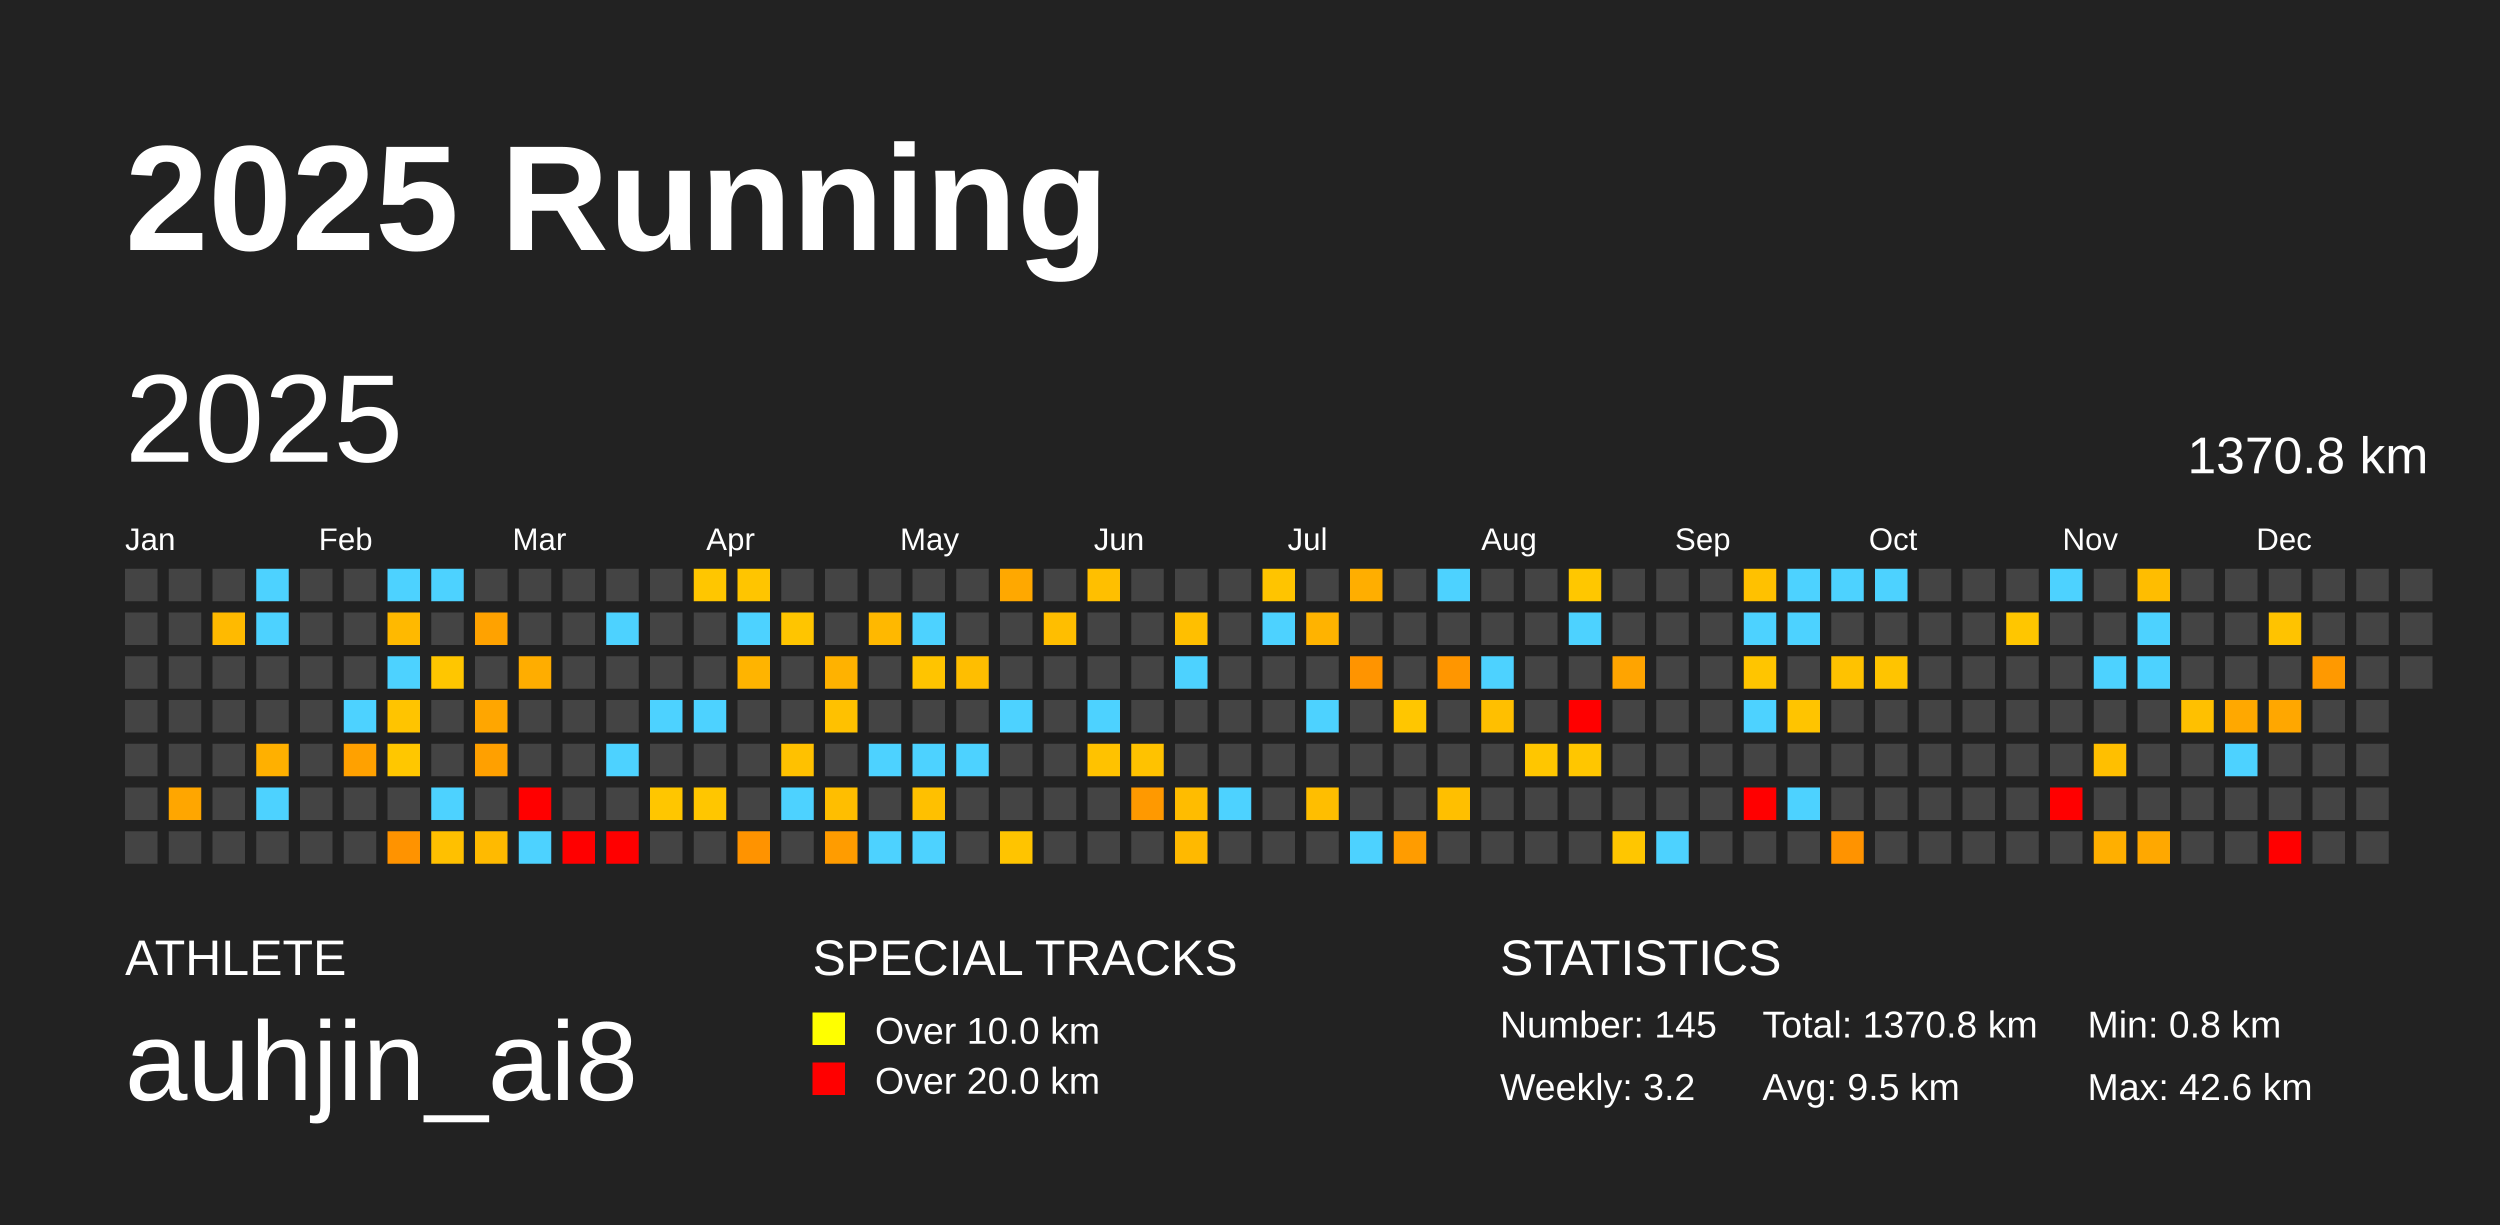
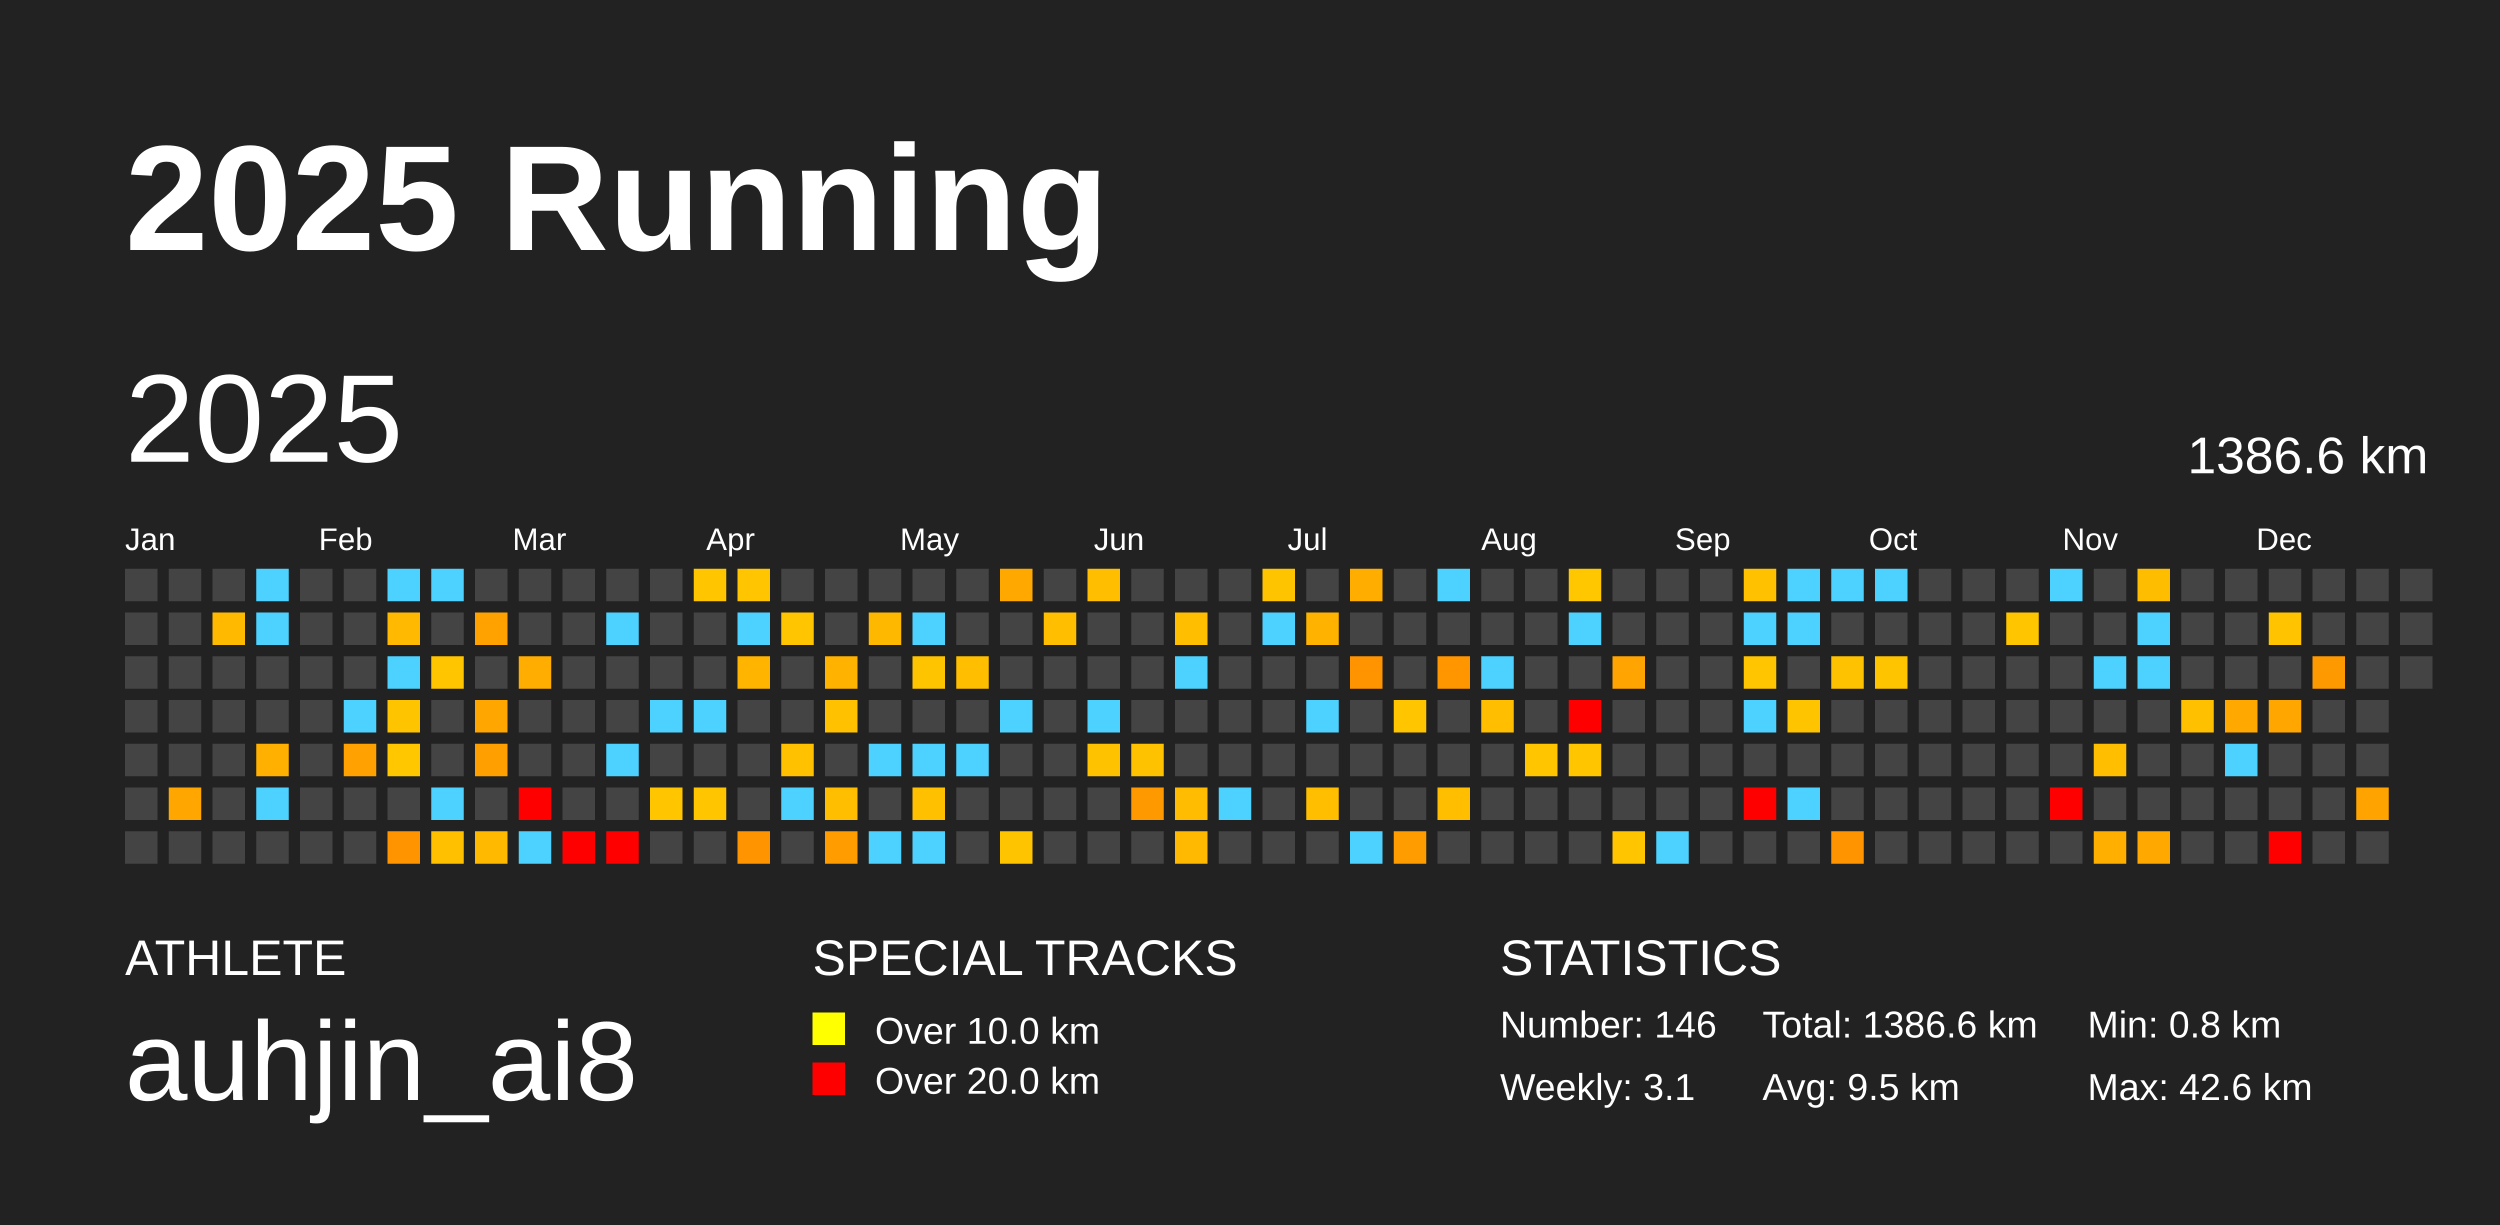
<svg xmlns="http://www.w3.org/2000/svg" baseProfile="full" height="98mm" version="1.1" viewBox="0,0,200,98" width="200mm">
  <defs />
  <rect fill="#222222" height="98" width="200" x="0" y="0" />
  <text fill="#FFFFFF" style="font-size:12px; font-family:Arial; font-weight:bold;" x="10" y="20">2025 Running</text>
  <text fill="#FFFFFF" style="font-size:4px; font-family:Arial" x="10" y="78">ATHLETE</text>
  <text fill="#FFFFFF" style="font-size:9px; font-family:Arial" x="10" y="88">auhjin_ai8</text>
  <text fill="#FFFFFF" style="font-size:4px; font-family:Arial" x="65" y="78">SPECIAL TRACKS</text>
  <rect fill="yellow" height="2.6" width="2.6" x="65" y="81" />
  <text fill="#FFFFFF" style="font-size:3px; font-family:Arial" x="70" y="83.5">Over 10.0 km</text>
  <rect fill="red" height="2.6" width="2.6" x="65" y="85" />
  <text fill="#FFFFFF" style="font-size:3px; font-family:Arial" x="70" y="87.5">Over 20.0 km</text>
  <text fill="#FFFFFF" style="font-size:4px; font-family:Arial" x="120" y="78">STATISTICS</text>
-   <text fill="#FFFFFF" style="font-size:3px; font-family:Arial" x="120" y="83">Number: 145</text>
-   <text fill="#FFFFFF" style="font-size:3px; font-family:Arial" x="120" y="88">Weekly: 3.2</text>
-   <text fill="#FFFFFF" style="font-size:3px; font-family:Arial" x="141" y="83">Total: 1370.8 km</text>
+   <text fill="#FFFFFF" style="font-size:3px; font-family:Arial" x="120" y="83">Number: 146</text>
+   <text fill="#FFFFFF" style="font-size:3px; font-family:Arial" x="120" y="88">Weekly: 3.1</text>
+   <text fill="#FFFFFF" style="font-size:3px; font-family:Arial" x="141" y="83">Total: 1386.6 km</text>
  <text fill="#FFFFFF" style="font-size:3px; font-family:Arial" x="141" y="88">Avg: 9.5 km</text>
  <text fill="#FFFFFF" style="font-size:3px; font-family:Arial" x="167" y="83">Min: 0.8 km</text>
  <text fill="#FFFFFF" style="font-size:3px; font-family:Arial" x="167" y="88">Max: 42.6 km</text>
  <text dominant-baseline="hanging" fill="#FFFFFF" style="font-size:10.0px; font-family:Arial;" x="10" y="30">2025</text>
-   <text dominant-baseline="hanging" fill="#FFFFFF" style="font-size:4.125px; font-family:Arial;" x="175" y="35">1370.8 km</text>
+   <text dominant-baseline="hanging" fill="#FFFFFF" style="font-size:4.125px; font-family:Arial;" x="175" y="35">1386.6 km</text>
  <text fill="#FFFFFF" style="font-size:2.5px; font-family:Arial" x="10.0" y="44">Jan</text>
  <text fill="#FFFFFF" style="font-size:2.5px; font-family:Arial" x="25.5" y="44">Feb</text>
  <text fill="#FFFFFF" style="font-size:2.5px; font-family:Arial" x="41.0" y="44">Mar</text>
  <text fill="#FFFFFF" style="font-size:2.5px; font-family:Arial" x="56.5" y="44">Apr</text>
  <text fill="#FFFFFF" style="font-size:2.5px; font-family:Arial" x="72.0" y="44">May</text>
  <text fill="#FFFFFF" style="font-size:2.5px; font-family:Arial" x="87.5" y="44">Jun</text>
  <text fill="#FFFFFF" style="font-size:2.5px; font-family:Arial" x="103.0" y="44">Jul</text>
  <text fill="#FFFFFF" style="font-size:2.5px; font-family:Arial" x="118.5" y="44">Aug</text>
  <text fill="#FFFFFF" style="font-size:2.5px; font-family:Arial" x="134.0" y="44">Sep</text>
  <text fill="#FFFFFF" style="font-size:2.5px; font-family:Arial" x="149.5" y="44">Oct</text>
  <text fill="#FFFFFF" style="font-size:2.5px; font-family:Arial" x="165.0" y="44">Nov</text>
  <text fill="#FFFFFF" style="font-size:2.5px; font-family:Arial" x="180.5" y="44">Dec</text>
  <rect fill="#444444" height="2.6" width="2.6" x="10.0" y="45.5" />
  <rect fill="#444444" height="2.6" width="2.6" x="10.0" y="49.0" />
  <rect fill="#444444" height="2.6" width="2.6" x="10.0" y="52.5" />
  <rect fill="#444444" height="2.6" width="2.6" x="10.0" y="56.0" />
  <rect fill="#444444" height="2.6" width="2.6" x="10.0" y="59.5" />
  <rect fill="#444444" height="2.6" width="2.6" x="10.0" y="63.0" />
  <rect fill="#444444" height="2.6" width="2.6" x="10.0" y="66.5" />
  <rect fill="#444444" height="2.6" width="2.6" x="13.5" y="45.5" />
  <rect fill="#444444" height="2.6" width="2.6" x="13.5" y="49.0" />
  <rect fill="#444444" height="2.6" width="2.6" x="13.5" y="52.5" />
  <rect fill="#444444" height="2.6" width="2.6" x="13.5" y="56.0" />
  <rect fill="#444444" height="2.6" width="2.6" x="13.5" y="59.5" />
  <rect fill="#ffa600" height="2.6" width="2.6" x="13.5" y="63.0" />
  <rect fill="#444444" height="2.6" width="2.6" x="13.5" y="66.5" />
  <rect fill="#444444" height="2.6" width="2.6" x="17.0" y="45.5" />
  <rect fill="#ffba00" height="2.6" width="2.6" x="17.0" y="49.0" />
  <rect fill="#444444" height="2.6" width="2.6" x="17.0" y="52.5" />
  <rect fill="#444444" height="2.6" width="2.6" x="17.0" y="56.0" />
  <rect fill="#444444" height="2.6" width="2.6" x="17.0" y="59.5" />
  <rect fill="#444444" height="2.6" width="2.6" x="17.0" y="63.0" />
  <rect fill="#444444" height="2.6" width="2.6" x="17.0" y="66.5" />
  <rect fill="#4dd2ff" height="2.6" width="2.6" x="20.5" y="45.5" />
  <rect fill="#4dd2ff" height="2.6" width="2.6" x="20.5" y="49.0" />
  <rect fill="#444444" height="2.6" width="2.6" x="20.5" y="52.5" />
  <rect fill="#444444" height="2.6" width="2.6" x="20.5" y="56.0" />
  <rect fill="#ffb000" height="2.6" width="2.6" x="20.5" y="59.5" />
  <rect fill="#4dd2ff" height="2.6" width="2.6" x="20.5" y="63.0" />
  <rect fill="#444444" height="2.6" width="2.6" x="20.5" y="66.5" />
  <rect fill="#444444" height="2.6" width="2.6" x="24.0" y="45.5" />
  <rect fill="#444444" height="2.6" width="2.6" x="24.0" y="49.0" />
  <rect fill="#444444" height="2.6" width="2.6" x="24.0" y="52.5" />
  <rect fill="#444444" height="2.6" width="2.6" x="24.0" y="56.0" />
  <rect fill="#444444" height="2.6" width="2.6" x="24.0" y="59.5" />
  <rect fill="#444444" height="2.6" width="2.6" x="24.0" y="63.0" />
  <rect fill="#444444" height="2.6" width="2.6" x="24.0" y="66.5" />
  <rect fill="#444444" height="2.6" width="2.6" x="27.5" y="45.5" />
  <rect fill="#444444" height="2.6" width="2.6" x="27.5" y="49.0" />
  <rect fill="#444444" height="2.6" width="2.6" x="27.5" y="52.5" />
  <rect fill="#4dd2ff" height="2.6" width="2.6" x="27.5" y="56.0" />
  <rect fill="#ffa100" height="2.6" width="2.6" x="27.5" y="59.5" />
  <rect fill="#444444" height="2.6" width="2.6" x="27.5" y="63.0" />
  <rect fill="#444444" height="2.6" width="2.6" x="27.5" y="66.5" />
  <rect fill="#4dd2ff" height="2.6" width="2.6" x="31.0" y="45.5" />
  <rect fill="#ffb900" height="2.6" width="2.6" x="31.0" y="49.0" />
  <rect fill="#4dd2ff" height="2.6" width="2.6" x="31.0" y="52.5" />
  <rect fill="#ffc400" height="2.6" width="2.6" x="31.0" y="56.0" />
  <rect fill="#ffc700" height="2.6" width="2.6" x="31.0" y="59.5" />
  <rect fill="#444444" height="2.6" width="2.6" x="31.0" y="63.0" />
  <rect fill="#ff9300" height="2.6" width="2.6" x="31.0" y="66.5" />
  <rect fill="#4dd2ff" height="2.6" width="2.6" x="34.5" y="45.5" />
  <rect fill="#444444" height="2.6" width="2.6" x="34.5" y="49.0" />
  <rect fill="#ffc600" height="2.6" width="2.6" x="34.5" y="52.5" />
  <rect fill="#444444" height="2.6" width="2.6" x="34.5" y="56.0" />
  <rect fill="#444444" height="2.6" width="2.6" x="34.5" y="59.5" />
  <rect fill="#4dd2ff" height="2.6" width="2.6" x="34.5" y="63.0" />
  <rect fill="#ffc000" height="2.6" width="2.6" x="34.5" y="66.5" />
  <rect fill="#444444" height="2.6" width="2.6" x="38.0" y="45.5" />
  <rect fill="#ffa200" height="2.6" width="2.6" x="38.0" y="49.0" />
  <rect fill="#444444" height="2.6" width="2.6" x="38.0" y="52.5" />
  <rect fill="#ffa600" height="2.6" width="2.6" x="38.0" y="56.0" />
  <rect fill="#ffa000" height="2.6" width="2.6" x="38.0" y="59.5" />
  <rect fill="#444444" height="2.6" width="2.6" x="38.0" y="63.0" />
  <rect fill="#ffba00" height="2.6" width="2.6" x="38.0" y="66.5" />
  <rect fill="#444444" height="2.6" width="2.6" x="41.5" y="45.5" />
  <rect fill="#444444" height="2.6" width="2.6" x="41.5" y="49.0" />
  <rect fill="#ffad00" height="2.6" width="2.6" x="41.5" y="52.5" />
  <rect fill="#444444" height="2.6" width="2.6" x="41.5" y="56.0" />
  <rect fill="#444444" height="2.6" width="2.6" x="41.5" y="59.5" />
  <rect fill="red" height="2.6" width="2.6" x="41.5" y="63.0" />
  <rect fill="#4dd2ff" height="2.6" width="2.6" x="41.5" y="66.5" />
  <rect fill="#444444" height="2.6" width="2.6" x="45.0" y="45.5" />
  <rect fill="#444444" height="2.6" width="2.6" x="45.0" y="49.0" />
  <rect fill="#444444" height="2.6" width="2.6" x="45.0" y="52.5" />
  <rect fill="#444444" height="2.6" width="2.6" x="45.0" y="56.0" />
  <rect fill="#444444" height="2.6" width="2.6" x="45.0" y="59.5" />
  <rect fill="#444444" height="2.6" width="2.6" x="45.0" y="63.0" />
  <rect fill="red" height="2.6" width="2.6" x="45.0" y="66.5" />
  <rect fill="#444444" height="2.6" width="2.6" x="48.5" y="45.5" />
  <rect fill="#4dd2ff" height="2.6" width="2.6" x="48.5" y="49.0" />
  <rect fill="#444444" height="2.6" width="2.6" x="48.5" y="52.5" />
  <rect fill="#444444" height="2.6" width="2.6" x="48.5" y="56.0" />
  <rect fill="#4dd2ff" height="2.6" width="2.6" x="48.5" y="59.5" />
  <rect fill="#444444" height="2.6" width="2.6" x="48.5" y="63.0" />
  <rect fill="red" height="2.6" width="2.6" x="48.5" y="66.5" />
  <rect fill="#444444" height="2.6" width="2.6" x="52.0" y="45.5" />
  <rect fill="#444444" height="2.6" width="2.6" x="52.0" y="49.0" />
  <rect fill="#444444" height="2.6" width="2.6" x="52.0" y="52.5" />
  <rect fill="#4dd2ff" height="2.6" width="2.6" x="52.0" y="56.0" />
  <rect fill="#444444" height="2.6" width="2.6" x="52.0" y="59.5" />
  <rect fill="#ffc600" height="2.6" width="2.6" x="52.0" y="63.0" />
  <rect fill="#444444" height="2.6" width="2.6" x="52.0" y="66.5" />
  <rect fill="#ffc600" height="2.6" width="2.6" x="55.5" y="45.5" />
  <rect fill="#444444" height="2.6" width="2.6" x="55.5" y="49.0" />
  <rect fill="#444444" height="2.6" width="2.6" x="55.5" y="52.5" />
  <rect fill="#4dd2ff" height="2.6" width="2.6" x="55.5" y="56.0" />
  <rect fill="#444444" height="2.6" width="2.6" x="55.5" y="59.5" />
  <rect fill="#ffc600" height="2.6" width="2.6" x="55.5" y="63.0" />
  <rect fill="#444444" height="2.6" width="2.6" x="55.5" y="66.5" />
  <rect fill="#ffc500" height="2.6" width="2.6" x="59.0" y="45.5" />
  <rect fill="#4dd2ff" height="2.6" width="2.6" x="59.0" y="49.0" />
  <rect fill="#ffb400" height="2.6" width="2.6" x="59.0" y="52.5" />
  <rect fill="#444444" height="2.6" width="2.6" x="59.0" y="56.0" />
  <rect fill="#444444" height="2.6" width="2.6" x="59.0" y="59.5" />
  <rect fill="#444444" height="2.6" width="2.6" x="59.0" y="63.0" />
  <rect fill="#ff9300" height="2.6" width="2.6" x="59.0" y="66.5" />
  <rect fill="#444444" height="2.6" width="2.6" x="62.5" y="45.5" />
  <rect fill="#ffc500" height="2.6" width="2.6" x="62.5" y="49.0" />
  <rect fill="#444444" height="2.6" width="2.6" x="62.5" y="52.5" />
  <rect fill="#444444" height="2.6" width="2.6" x="62.5" y="56.0" />
  <rect fill="#ffc100" height="2.6" width="2.6" x="62.5" y="59.5" />
  <rect fill="#4dd2ff" height="2.6" width="2.6" x="62.5" y="63.0" />
  <rect fill="#444444" height="2.6" width="2.6" x="62.5" y="66.5" />
  <rect fill="#444444" height="2.6" width="2.6" x="66.0" y="45.5" />
  <rect fill="#444444" height="2.6" width="2.6" x="66.0" y="49.0" />
  <rect fill="#ffb200" height="2.6" width="2.6" x="66.0" y="52.5" />
  <rect fill="#ffc100" height="2.6" width="2.6" x="66.0" y="56.0" />
  <rect fill="#444444" height="2.6" width="2.6" x="66.0" y="59.5" />
  <rect fill="#ffbe00" height="2.6" width="2.6" x="66.0" y="63.0" />
  <rect fill="#ff9c00" height="2.6" width="2.6" x="66.0" y="66.5" />
  <rect fill="#444444" height="2.6" width="2.6" x="69.5" y="45.5" />
  <rect fill="#ffb800" height="2.6" width="2.6" x="69.5" y="49.0" />
  <rect fill="#444444" height="2.6" width="2.6" x="69.5" y="52.5" />
  <rect fill="#444444" height="2.6" width="2.6" x="69.5" y="56.0" />
  <rect fill="#4dd2ff" height="2.6" width="2.6" x="69.5" y="59.5" />
  <rect fill="#444444" height="2.6" width="2.6" x="69.5" y="63.0" />
  <rect fill="#4dd2ff" height="2.6" width="2.6" x="69.5" y="66.5" />
  <rect fill="#444444" height="2.6" width="2.6" x="73.0" y="45.5" />
  <rect fill="#4dd2ff" height="2.6" width="2.6" x="73.0" y="49.0" />
  <rect fill="#ffc400" height="2.6" width="2.6" x="73.0" y="52.5" />
  <rect fill="#444444" height="2.6" width="2.6" x="73.0" y="56.0" />
  <rect fill="#4dd2ff" height="2.6" width="2.6" x="73.0" y="59.5" />
  <rect fill="#ffc000" height="2.6" width="2.6" x="73.0" y="63.0" />
  <rect fill="#4dd2ff" height="2.6" width="2.6" x="73.0" y="66.5" />
  <rect fill="#444444" height="2.6" width="2.6" x="76.5" y="45.5" />
  <rect fill="#444444" height="2.6" width="2.6" x="76.5" y="49.0" />
  <rect fill="#ffbe00" height="2.6" width="2.6" x="76.5" y="52.5" />
  <rect fill="#444444" height="2.6" width="2.6" x="76.5" y="56.0" />
  <rect fill="#4dd2ff" height="2.6" width="2.6" x="76.5" y="59.5" />
  <rect fill="#444444" height="2.6" width="2.6" x="76.5" y="63.0" />
  <rect fill="#444444" height="2.6" width="2.6" x="76.5" y="66.5" />
  <rect fill="#ffa800" height="2.6" width="2.6" x="80.0" y="45.5" />
  <rect fill="#444444" height="2.6" width="2.6" x="80.0" y="49.0" />
  <rect fill="#444444" height="2.6" width="2.6" x="80.0" y="52.5" />
  <rect fill="#4dd2ff" height="2.6" width="2.6" x="80.0" y="56.0" />
  <rect fill="#444444" height="2.6" width="2.6" x="80.0" y="59.5" />
  <rect fill="#444444" height="2.6" width="2.6" x="80.0" y="63.0" />
  <rect fill="#ffc400" height="2.6" width="2.6" x="80.0" y="66.5" />
  <rect fill="#444444" height="2.6" width="2.6" x="83.5" y="45.5" />
  <rect fill="#ffbe00" height="2.6" width="2.6" x="83.5" y="49.0" />
  <rect fill="#444444" height="2.6" width="2.6" x="83.5" y="52.5" />
  <rect fill="#444444" height="2.6" width="2.6" x="83.5" y="56.0" />
  <rect fill="#444444" height="2.6" width="2.6" x="83.5" y="59.5" />
  <rect fill="#444444" height="2.6" width="2.6" x="83.5" y="63.0" />
  <rect fill="#444444" height="2.6" width="2.6" x="83.5" y="66.5" />
  <rect fill="#ffbf00" height="2.6" width="2.6" x="87.0" y="45.5" />
  <rect fill="#444444" height="2.6" width="2.6" x="87.0" y="49.0" />
  <rect fill="#444444" height="2.6" width="2.6" x="87.0" y="52.5" />
  <rect fill="#4dd2ff" height="2.6" width="2.6" x="87.0" y="56.0" />
  <rect fill="#ffc200" height="2.6" width="2.6" x="87.0" y="59.5" />
  <rect fill="#444444" height="2.6" width="2.6" x="87.0" y="63.0" />
  <rect fill="#444444" height="2.6" width="2.6" x="87.0" y="66.5" />
  <rect fill="#444444" height="2.6" width="2.6" x="90.5" y="45.5" />
  <rect fill="#444444" height="2.6" width="2.6" x="90.5" y="49.0" />
  <rect fill="#444444" height="2.6" width="2.6" x="90.5" y="52.5" />
  <rect fill="#444444" height="2.6" width="2.6" x="90.5" y="56.0" />
  <rect fill="#ffc200" height="2.6" width="2.6" x="90.5" y="59.5" />
  <rect fill="#ff9900" height="2.6" width="2.6" x="90.5" y="63.0" />
  <rect fill="#444444" height="2.6" width="2.6" x="90.5" y="66.5" />
  <rect fill="#444444" height="2.6" width="2.6" x="94.0" y="45.5" />
  <rect fill="#ffbf00" height="2.6" width="2.6" x="94.0" y="49.0" />
  <rect fill="#4dd2ff" height="2.6" width="2.6" x="94.0" y="52.5" />
  <rect fill="#444444" height="2.6" width="2.6" x="94.0" y="56.0" />
  <rect fill="#444444" height="2.6" width="2.6" x="94.0" y="59.5" />
  <rect fill="#ffbc00" height="2.6" width="2.6" x="94.0" y="63.0" />
  <rect fill="#ffb900" height="2.6" width="2.6" x="94.0" y="66.5" />
  <rect fill="#444444" height="2.6" width="2.6" x="97.5" y="45.5" />
  <rect fill="#444444" height="2.6" width="2.6" x="97.5" y="49.0" />
  <rect fill="#444444" height="2.6" width="2.6" x="97.5" y="52.5" />
  <rect fill="#444444" height="2.6" width="2.6" x="97.5" y="56.0" />
  <rect fill="#444444" height="2.6" width="2.6" x="97.5" y="59.5" />
  <rect fill="#4dd2ff" height="2.6" width="2.6" x="97.5" y="63.0" />
  <rect fill="#444444" height="2.6" width="2.6" x="97.5" y="66.5" />
  <rect fill="#ffc400" height="2.6" width="2.6" x="101.0" y="45.5" />
  <rect fill="#4dd2ff" height="2.6" width="2.6" x="101.0" y="49.0" />
  <rect fill="#444444" height="2.6" width="2.6" x="101.0" y="52.5" />
  <rect fill="#444444" height="2.6" width="2.6" x="101.0" y="56.0" />
  <rect fill="#444444" height="2.6" width="2.6" x="101.0" y="59.5" />
  <rect fill="#444444" height="2.6" width="2.6" x="101.0" y="63.0" />
  <rect fill="#444444" height="2.6" width="2.6" x="101.0" y="66.5" />
  <rect fill="#444444" height="2.6" width="2.6" x="104.5" y="45.5" />
  <rect fill="#ffb300" height="2.6" width="2.6" x="104.5" y="49.0" />
  <rect fill="#444444" height="2.6" width="2.6" x="104.5" y="52.5" />
  <rect fill="#4dd2ff" height="2.6" width="2.6" x="104.5" y="56.0" />
  <rect fill="#444444" height="2.6" width="2.6" x="104.5" y="59.5" />
  <rect fill="#ffbe00" height="2.6" width="2.6" x="104.5" y="63.0" />
  <rect fill="#444444" height="2.6" width="2.6" x="104.5" y="66.5" />
  <rect fill="#ffae00" height="2.6" width="2.6" x="108.0" y="45.5" />
  <rect fill="#444444" height="2.6" width="2.6" x="108.0" y="49.0" />
  <rect fill="#ff9400" height="2.6" width="2.6" x="108.0" y="52.5" />
  <rect fill="#444444" height="2.6" width="2.6" x="108.0" y="56.0" />
  <rect fill="#444444" height="2.6" width="2.6" x="108.0" y="59.5" />
  <rect fill="#444444" height="2.6" width="2.6" x="108.0" y="63.0" />
  <rect fill="#4dd2ff" height="2.6" width="2.6" x="108.0" y="66.5" />
  <rect fill="#444444" height="2.6" width="2.6" x="111.5" y="45.5" />
  <rect fill="#444444" height="2.6" width="2.6" x="111.5" y="49.0" />
  <rect fill="#444444" height="2.6" width="2.6" x="111.5" y="52.5" />
  <rect fill="#ffc600" height="2.6" width="2.6" x="111.5" y="56.0" />
  <rect fill="#444444" height="2.6" width="2.6" x="111.5" y="59.5" />
  <rect fill="#444444" height="2.6" width="2.6" x="111.5" y="63.0" />
  <rect fill="#ff9c00" height="2.6" width="2.6" x="111.5" y="66.5" />
  <rect fill="#4dd2ff" height="2.6" width="2.6" x="115.0" y="45.5" />
  <rect fill="#444444" height="2.6" width="2.6" x="115.0" y="49.0" />
  <rect fill="#ff9600" height="2.6" width="2.6" x="115.0" y="52.5" />
  <rect fill="#444444" height="2.6" width="2.6" x="115.0" y="56.0" />
  <rect fill="#444444" height="2.6" width="2.6" x="115.0" y="59.5" />
  <rect fill="#ffbf00" height="2.6" width="2.6" x="115.0" y="63.0" />
  <rect fill="#444444" height="2.6" width="2.6" x="115.0" y="66.5" />
  <rect fill="#444444" height="2.6" width="2.6" x="118.5" y="45.5" />
  <rect fill="#444444" height="2.6" width="2.6" x="118.5" y="49.0" />
  <rect fill="#4dd2ff" height="2.6" width="2.6" x="118.5" y="52.5" />
  <rect fill="#ffbf00" height="2.6" width="2.6" x="118.5" y="56.0" />
  <rect fill="#444444" height="2.6" width="2.6" x="118.5" y="59.5" />
  <rect fill="#444444" height="2.6" width="2.6" x="118.5" y="63.0" />
  <rect fill="#444444" height="2.6" width="2.6" x="118.5" y="66.5" />
  <rect fill="#444444" height="2.6" width="2.6" x="122.0" y="45.5" />
  <rect fill="#444444" height="2.6" width="2.6" x="122.0" y="49.0" />
  <rect fill="#444444" height="2.6" width="2.6" x="122.0" y="52.5" />
  <rect fill="#444444" height="2.6" width="2.6" x="122.0" y="56.0" />
  <rect fill="#ffc600" height="2.6" width="2.6" x="122.0" y="59.5" />
  <rect fill="#444444" height="2.6" width="2.6" x="122.0" y="63.0" />
  <rect fill="#444444" height="2.6" width="2.6" x="122.0" y="66.5" />
  <rect fill="#ffc700" height="2.6" width="2.6" x="125.5" y="45.5" />
  <rect fill="#4dd2ff" height="2.6" width="2.6" x="125.5" y="49.0" />
  <rect fill="#444444" height="2.6" width="2.6" x="125.5" y="52.5" />
  <rect fill="red" height="2.6" width="2.6" x="125.5" y="56.0" />
  <rect fill="#ffc600" height="2.6" width="2.6" x="125.5" y="59.5" />
  <rect fill="#444444" height="2.6" width="2.6" x="125.5" y="63.0" />
  <rect fill="#444444" height="2.6" width="2.6" x="125.5" y="66.5" />
  <rect fill="#444444" height="2.6" width="2.6" x="129.0" y="45.5" />
  <rect fill="#444444" height="2.6" width="2.6" x="129.0" y="49.0" />
  <rect fill="#ffa400" height="2.6" width="2.6" x="129.0" y="52.5" />
  <rect fill="#444444" height="2.6" width="2.6" x="129.0" y="56.0" />
  <rect fill="#444444" height="2.6" width="2.6" x="129.0" y="59.5" />
  <rect fill="#444444" height="2.6" width="2.6" x="129.0" y="63.0" />
  <rect fill="#ffc600" height="2.6" width="2.6" x="129.0" y="66.5" />
  <rect fill="#444444" height="2.6" width="2.6" x="132.5" y="45.5" />
  <rect fill="#444444" height="2.6" width="2.6" x="132.5" y="49.0" />
  <rect fill="#444444" height="2.6" width="2.6" x="132.5" y="52.5" />
  <rect fill="#444444" height="2.6" width="2.6" x="132.5" y="56.0" />
  <rect fill="#444444" height="2.6" width="2.6" x="132.5" y="59.5" />
  <rect fill="#444444" height="2.6" width="2.6" x="132.5" y="63.0" />
  <rect fill="#4dd2ff" height="2.6" width="2.6" x="132.5" y="66.5" />
  <rect fill="#444444" height="2.6" width="2.6" x="136.0" y="45.5" />
  <rect fill="#444444" height="2.6" width="2.6" x="136.0" y="49.0" />
  <rect fill="#444444" height="2.6" width="2.6" x="136.0" y="52.5" />
  <rect fill="#444444" height="2.6" width="2.6" x="136.0" y="56.0" />
  <rect fill="#444444" height="2.6" width="2.6" x="136.0" y="59.5" />
  <rect fill="#444444" height="2.6" width="2.6" x="136.0" y="63.0" />
  <rect fill="#444444" height="2.6" width="2.6" x="136.0" y="66.5" />
  <rect fill="#ffc100" height="2.6" width="2.6" x="139.5" y="45.5" />
  <rect fill="#4dd2ff" height="2.6" width="2.6" x="139.5" y="49.0" />
  <rect fill="#ffc500" height="2.6" width="2.6" x="139.5" y="52.5" />
  <rect fill="#4dd2ff" height="2.6" width="2.6" x="139.5" y="56.0" />
  <rect fill="#444444" height="2.6" width="2.6" x="139.5" y="59.5" />
  <rect fill="red" height="2.6" width="2.6" x="139.5" y="63.0" />
  <rect fill="#444444" height="2.6" width="2.6" x="139.5" y="66.5" />
  <rect fill="#4dd2ff" height="2.6" width="2.6" x="143.0" y="45.5" />
  <rect fill="#4dd2ff" height="2.6" width="2.6" x="143.0" y="49.0" />
  <rect fill="#444444" height="2.6" width="2.6" x="143.0" y="52.5" />
  <rect fill="#ffc400" height="2.6" width="2.6" x="143.0" y="56.0" />
  <rect fill="#444444" height="2.6" width="2.6" x="143.0" y="59.5" />
  <rect fill="#4dd2ff" height="2.6" width="2.6" x="143.0" y="63.0" />
  <rect fill="#444444" height="2.6" width="2.6" x="143.0" y="66.5" />
  <rect fill="#4dd2ff" height="2.6" width="2.6" x="146.5" y="45.5" />
  <rect fill="#444444" height="2.6" width="2.6" x="146.5" y="49.0" />
  <rect fill="#ffc200" height="2.6" width="2.6" x="146.5" y="52.5" />
  <rect fill="#444444" height="2.6" width="2.6" x="146.5" y="56.0" />
  <rect fill="#444444" height="2.6" width="2.6" x="146.5" y="59.5" />
  <rect fill="#444444" height="2.6" width="2.6" x="146.5" y="63.0" />
  <rect fill="#ff9300" height="2.6" width="2.6" x="146.5" y="66.5" />
  <rect fill="#4dd2ff" height="2.6" width="2.6" x="150.0" y="45.5" />
  <rect fill="#444444" height="2.6" width="2.6" x="150.0" y="49.0" />
  <rect fill="#ffc400" height="2.6" width="2.6" x="150.0" y="52.5" />
  <rect fill="#444444" height="2.6" width="2.6" x="150.0" y="56.0" />
  <rect fill="#444444" height="2.6" width="2.6" x="150.0" y="59.5" />
  <rect fill="#444444" height="2.6" width="2.6" x="150.0" y="63.0" />
  <rect fill="#444444" height="2.6" width="2.6" x="150.0" y="66.5" />
  <rect fill="#444444" height="2.6" width="2.6" x="153.5" y="45.5" />
  <rect fill="#444444" height="2.6" width="2.6" x="153.5" y="49.0" />
  <rect fill="#444444" height="2.6" width="2.6" x="153.5" y="52.5" />
  <rect fill="#444444" height="2.6" width="2.6" x="153.5" y="56.0" />
  <rect fill="#444444" height="2.6" width="2.6" x="153.5" y="59.5" />
  <rect fill="#444444" height="2.6" width="2.6" x="153.5" y="63.0" />
  <rect fill="#444444" height="2.6" width="2.6" x="153.5" y="66.5" />
  <rect fill="#444444" height="2.6" width="2.6" x="157.0" y="45.5" />
  <rect fill="#444444" height="2.6" width="2.6" x="157.0" y="49.0" />
  <rect fill="#444444" height="2.6" width="2.6" x="157.0" y="52.5" />
  <rect fill="#444444" height="2.6" width="2.6" x="157.0" y="56.0" />
  <rect fill="#444444" height="2.6" width="2.6" x="157.0" y="59.5" />
  <rect fill="#444444" height="2.6" width="2.6" x="157.0" y="63.0" />
  <rect fill="#444444" height="2.6" width="2.6" x="157.0" y="66.5" />
  <rect fill="#444444" height="2.6" width="2.6" x="160.5" y="45.5" />
  <rect fill="#ffc600" height="2.6" width="2.6" x="160.5" y="49.0" />
  <rect fill="#444444" height="2.6" width="2.6" x="160.5" y="52.5" />
  <rect fill="#444444" height="2.6" width="2.6" x="160.5" y="56.0" />
  <rect fill="#444444" height="2.6" width="2.6" x="160.5" y="59.5" />
  <rect fill="#444444" height="2.6" width="2.6" x="160.5" y="63.0" />
  <rect fill="#444444" height="2.6" width="2.6" x="160.5" y="66.5" />
  <rect fill="#4dd2ff" height="2.6" width="2.6" x="164.0" y="45.5" />
  <rect fill="#444444" height="2.6" width="2.6" x="164.0" y="49.0" />
  <rect fill="#444444" height="2.6" width="2.6" x="164.0" y="52.5" />
  <rect fill="#444444" height="2.6" width="2.6" x="164.0" y="56.0" />
  <rect fill="#444444" height="2.6" width="2.6" x="164.0" y="59.5" />
  <rect fill="red" height="2.6" width="2.6" x="164.0" y="63.0" />
  <rect fill="#444444" height="2.6" width="2.6" x="164.0" y="66.5" />
  <rect fill="#444444" height="2.6" width="2.6" x="167.5" y="45.5" />
  <rect fill="#444444" height="2.6" width="2.6" x="167.5" y="49.0" />
  <rect fill="#4dd2ff" height="2.6" width="2.6" x="167.5" y="52.5" />
  <rect fill="#444444" height="2.6" width="2.6" x="167.5" y="56.0" />
  <rect fill="#ffbf00" height="2.6" width="2.6" x="167.5" y="59.5" />
  <rect fill="#444444" height="2.6" width="2.6" x="167.5" y="63.0" />
  <rect fill="#ffaf00" height="2.6" width="2.6" x="167.5" y="66.5" />
  <rect fill="#ffbd00" height="2.6" width="2.6" x="171.0" y="45.5" />
  <rect fill="#4dd2ff" height="2.6" width="2.6" x="171.0" y="49.0" />
  <rect fill="#4dd2ff" height="2.6" width="2.6" x="171.0" y="52.5" />
  <rect fill="#444444" height="2.6" width="2.6" x="171.0" y="56.0" />
  <rect fill="#444444" height="2.6" width="2.6" x="171.0" y="59.5" />
  <rect fill="#444444" height="2.6" width="2.6" x="171.0" y="63.0" />
  <rect fill="#ffa800" height="2.6" width="2.6" x="171.0" y="66.5" />
  <rect fill="#444444" height="2.6" width="2.6" x="174.5" y="45.5" />
  <rect fill="#444444" height="2.6" width="2.6" x="174.5" y="49.0" />
  <rect fill="#444444" height="2.6" width="2.6" x="174.5" y="52.5" />
  <rect fill="#ffc000" height="2.6" width="2.6" x="174.5" y="56.0" />
  <rect fill="#444444" height="2.6" width="2.6" x="174.5" y="59.5" />
  <rect fill="#444444" height="2.6" width="2.6" x="174.5" y="63.0" />
  <rect fill="#444444" height="2.6" width="2.6" x="174.5" y="66.5" />
  <rect fill="#444444" height="2.6" width="2.6" x="178.0" y="45.5" />
  <rect fill="#444444" height="2.6" width="2.6" x="178.0" y="49.0" />
  <rect fill="#444444" height="2.6" width="2.6" x="178.0" y="52.5" />
  <rect fill="#ffa800" height="2.6" width="2.6" x="178.0" y="56.0" />
  <rect fill="#4dd2ff" height="2.6" width="2.6" x="178.0" y="59.5" />
  <rect fill="#444444" height="2.6" width="2.6" x="178.0" y="63.0" />
  <rect fill="#444444" height="2.6" width="2.6" x="178.0" y="66.5" />
  <rect fill="#444444" height="2.6" width="2.6" x="181.5" y="45.5" />
  <rect fill="#ffc300" height="2.6" width="2.6" x="181.5" y="49.0" />
  <rect fill="#444444" height="2.6" width="2.6" x="181.5" y="52.5" />
  <rect fill="#ffa700" height="2.6" width="2.6" x="181.5" y="56.0" />
  <rect fill="#444444" height="2.6" width="2.6" x="181.5" y="59.5" />
  <rect fill="#444444" height="2.6" width="2.6" x="181.5" y="63.0" />
  <rect fill="red" height="2.6" width="2.6" x="181.5" y="66.5" />
  <rect fill="#444444" height="2.6" width="2.6" x="185.0" y="45.5" />
  <rect fill="#444444" height="2.6" width="2.6" x="185.0" y="49.0" />
  <rect fill="#ff9900" height="2.6" width="2.6" x="185.0" y="52.5" />
  <rect fill="#444444" height="2.6" width="2.6" x="185.0" y="56.0" />
  <rect fill="#444444" height="2.6" width="2.6" x="185.0" y="59.5" />
  <rect fill="#444444" height="2.6" width="2.6" x="185.0" y="63.0" />
  <rect fill="#444444" height="2.6" width="2.6" x="185.0" y="66.5" />
  <rect fill="#444444" height="2.6" width="2.6" x="188.5" y="45.5" />
  <rect fill="#444444" height="2.6" width="2.6" x="188.5" y="49.0" />
  <rect fill="#444444" height="2.6" width="2.6" x="188.5" y="52.5" />
  <rect fill="#444444" height="2.6" width="2.6" x="188.5" y="56.0" />
  <rect fill="#444444" height="2.6" width="2.6" x="188.5" y="59.5" />
-   <rect fill="#444444" height="2.6" width="2.6" x="188.5" y="63.0" />
+   <rect fill="#ffa300" height="2.6" width="2.6" x="188.5" y="63.0" />
  <rect fill="#444444" height="2.6" width="2.6" x="188.5" y="66.5" />
  <rect fill="#444444" height="2.6" width="2.6" x="192.0" y="45.5" />
  <rect fill="#444444" height="2.6" width="2.6" x="192.0" y="49.0" />
  <rect fill="#444444" height="2.6" width="2.6" x="192.0" y="52.5" />
</svg>
